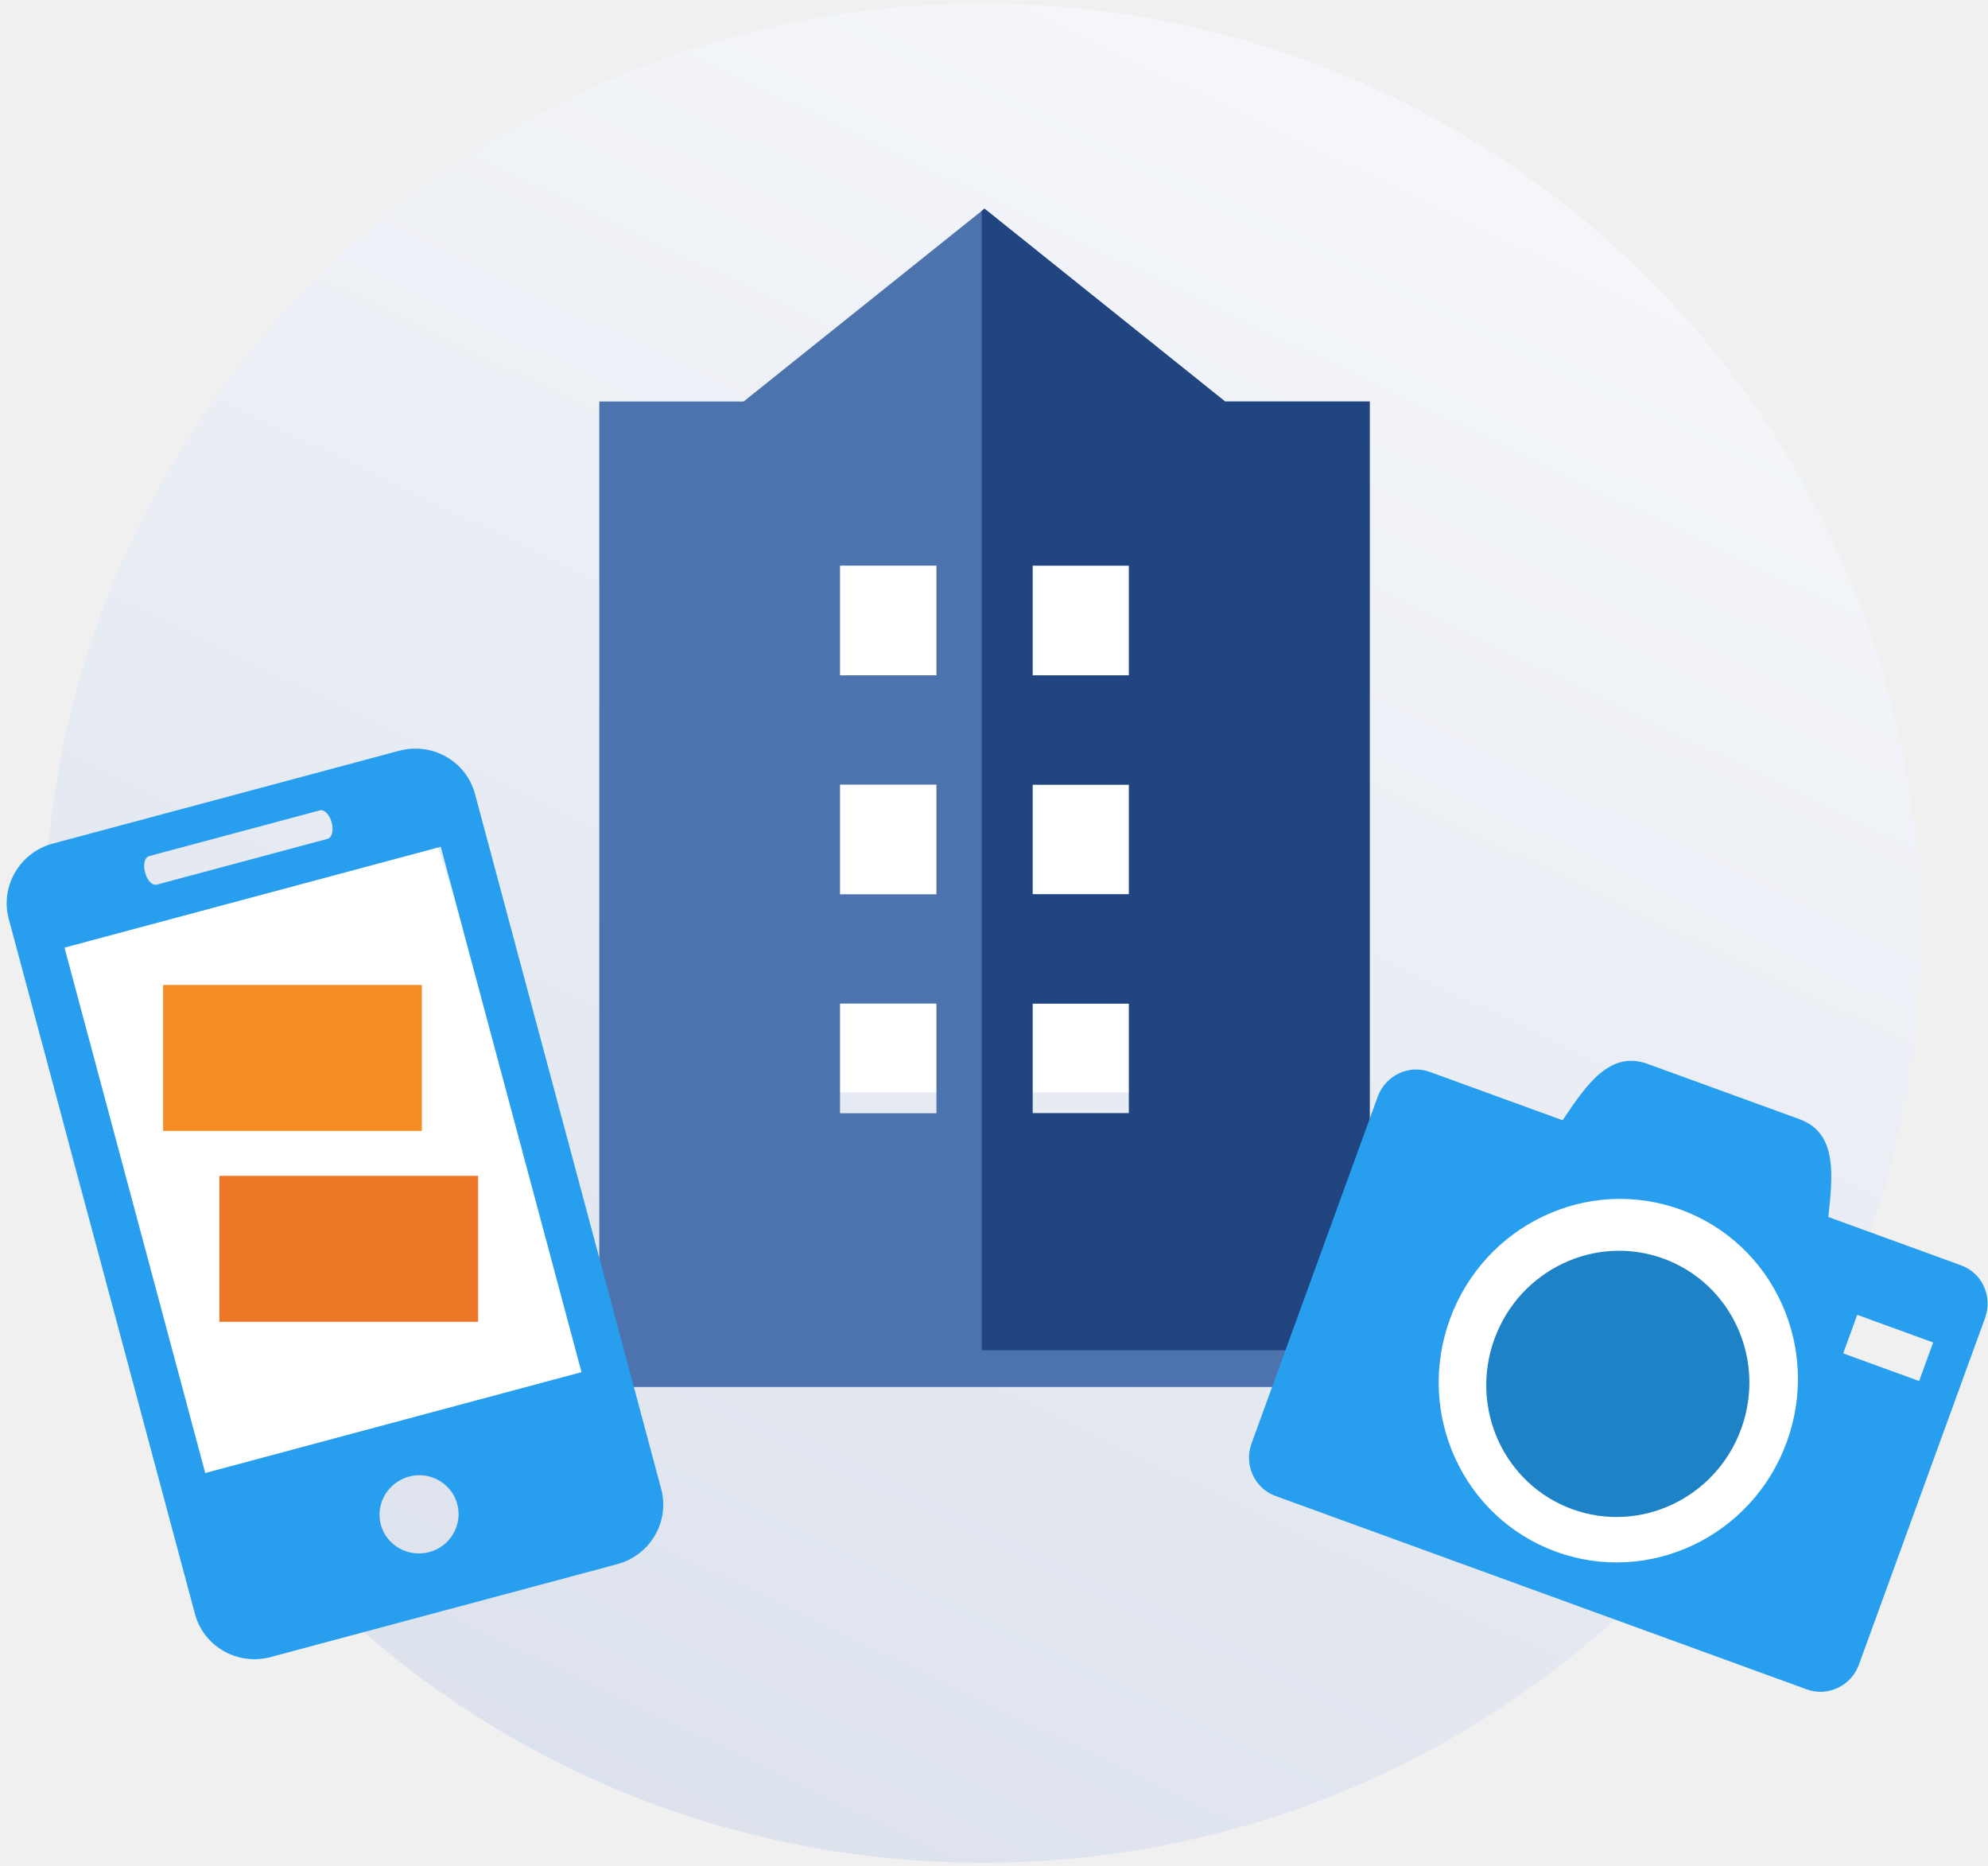
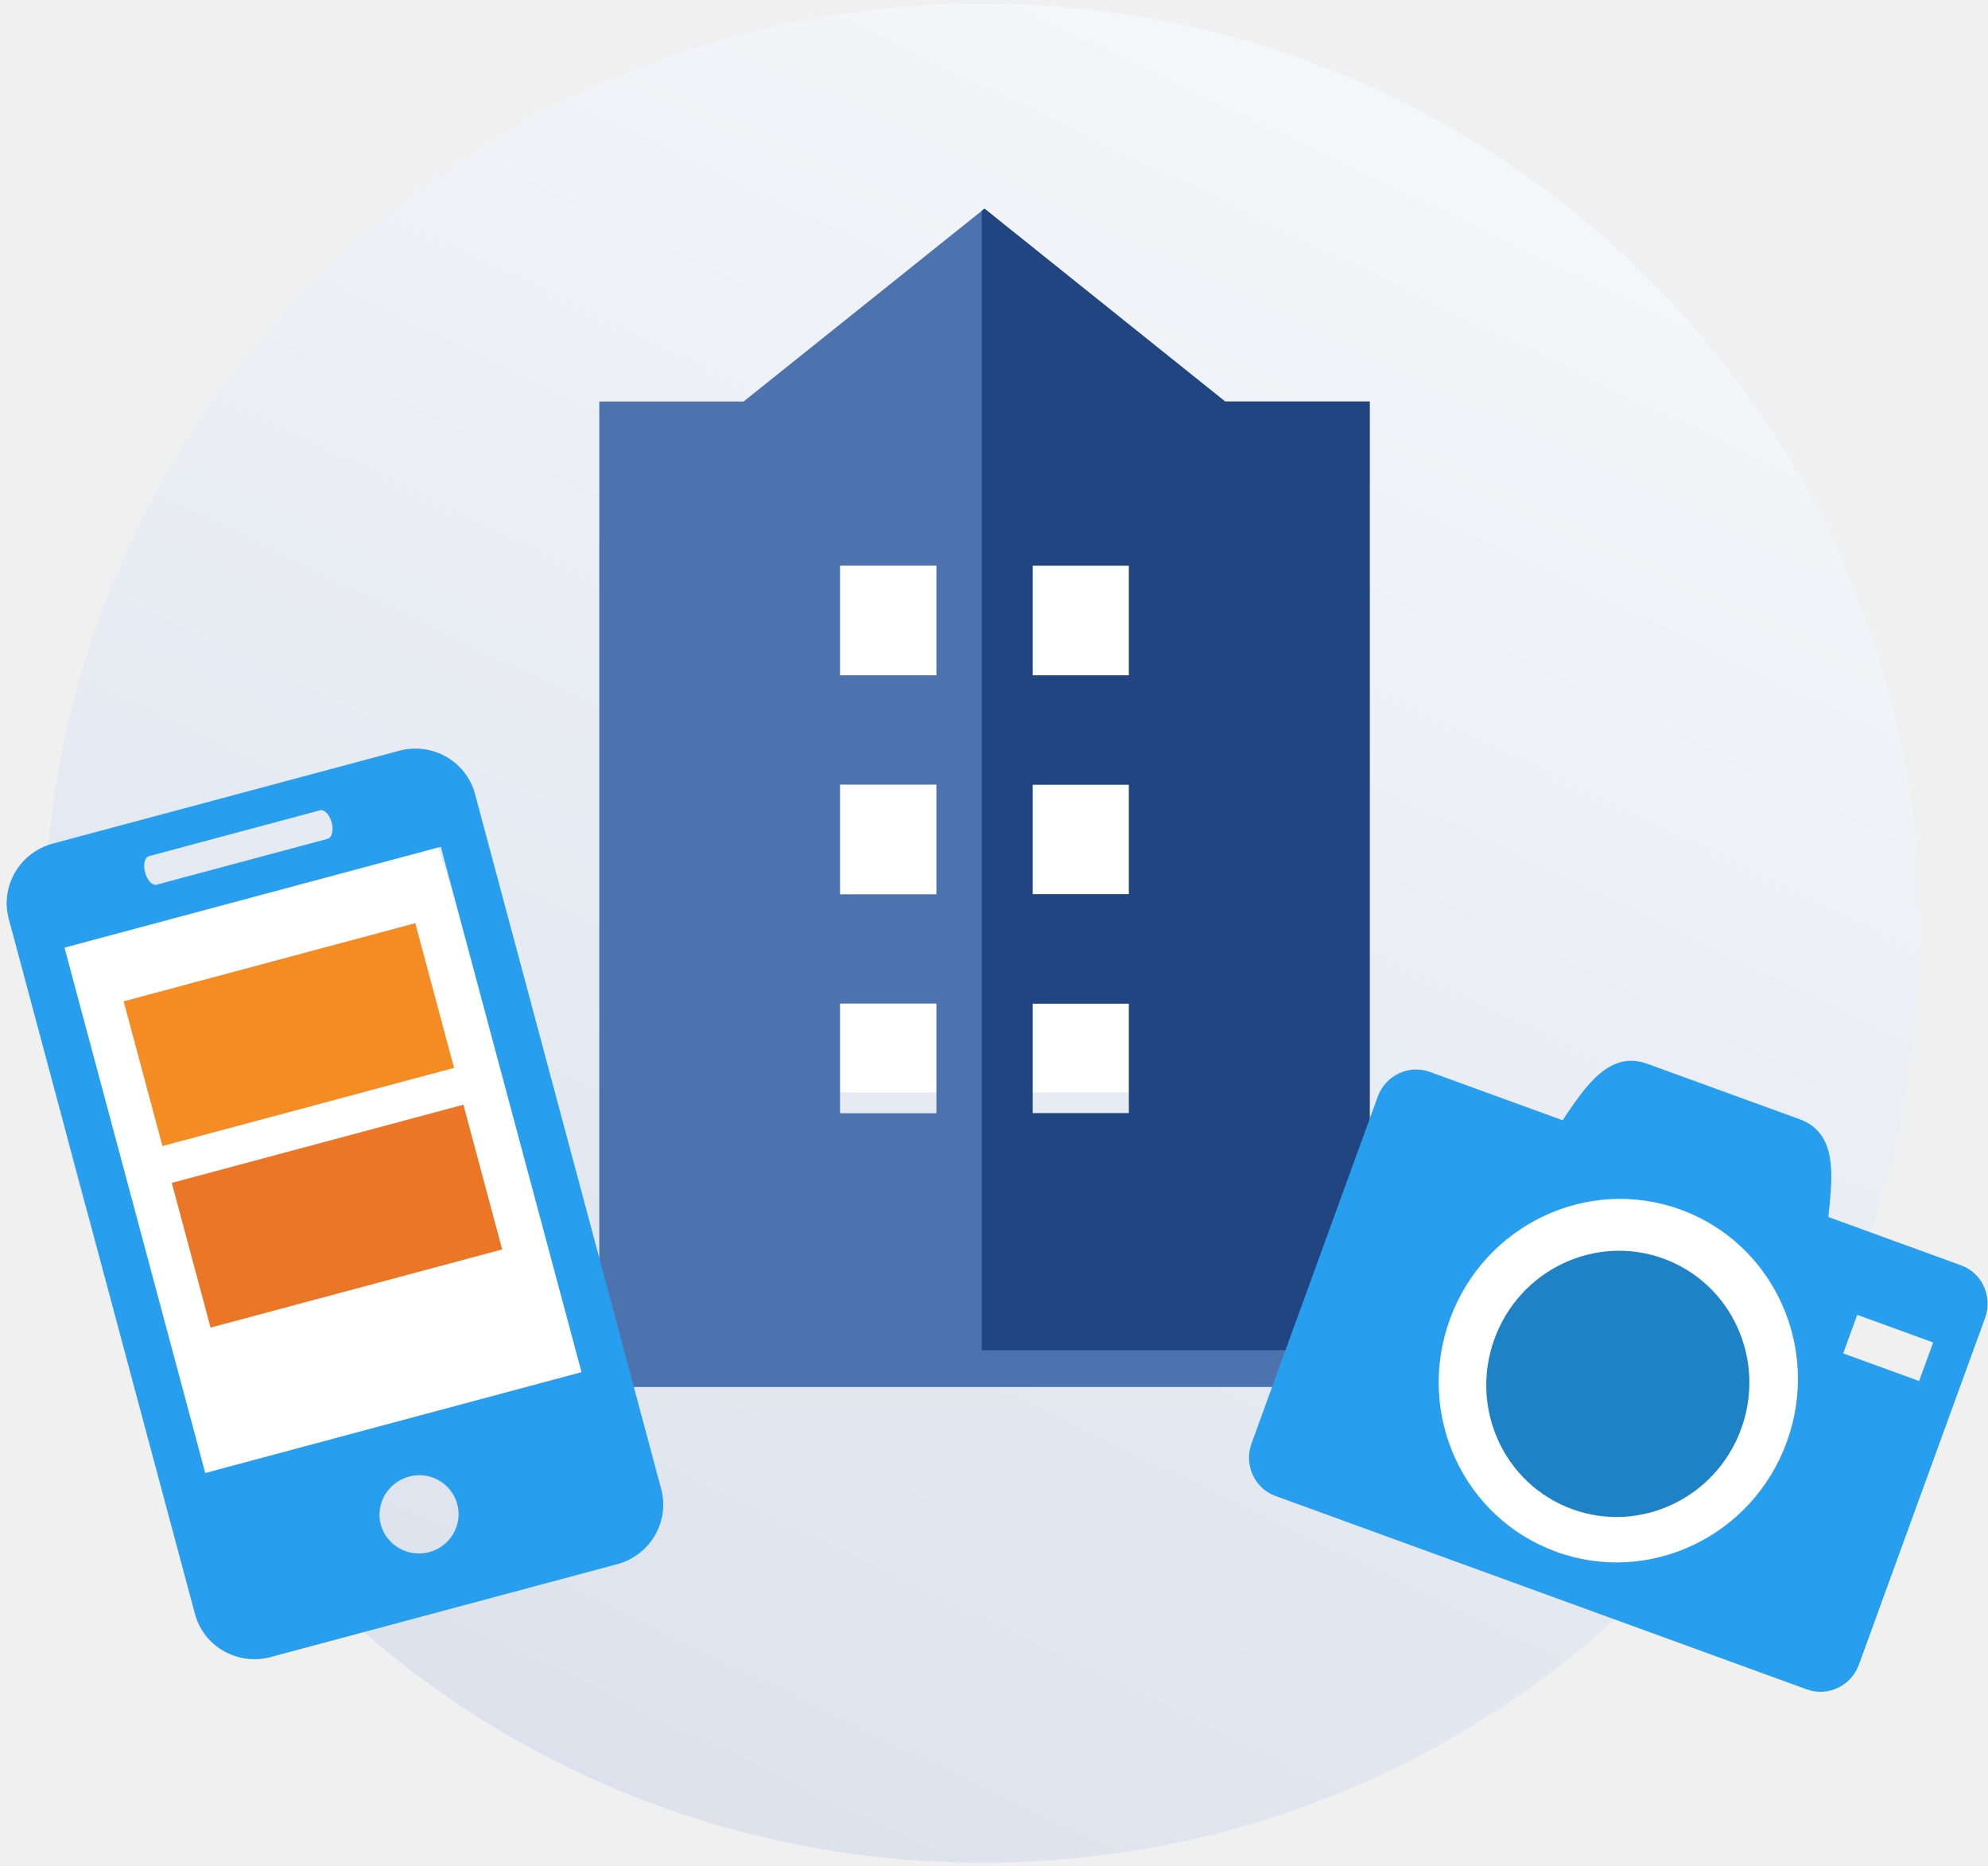
<svg xmlns="http://www.w3.org/2000/svg" xmlns:xlink="http://www.w3.org/1999/xlink" width="162px" height="152px" viewBox="0 0 162 152" version="1.1">
  <defs>
    <linearGradient x1="91.406%" y1="-32.876%" x2="16.335%" y2="123.197%" id="linearGradient-1">
      <stop stop-color="#FFFFFF" offset="0%" />
      <stop stop-color="#D5DCE9" offset="100%" />
    </linearGradient>
    <path d="M51.83,15.71 L32.225,0 L12.596,15.71 L0.836,15.71 L0.836,96 L24.381,96 L40.069,96 L63.614,96 L63.614,15.71 L51.83,15.71 Z M20.453,64.761 L28.309,64.761 L28.309,73.694 L20.453,73.694 L20.453,64.761 Z M20.453,46.921 L28.309,46.921 L28.309,55.855 L20.453,55.855 L20.453,46.921 Z M20.453,29.082 L28.309,29.082 L28.309,38.016 L20.453,38.016 L20.453,29.082 Z M36.141,64.761 L43.998,64.761 L43.998,73.694 L36.141,73.694 L36.141,64.761 Z M36.141,46.921 L43.998,46.921 L43.998,55.855 L36.141,55.855 L36.141,46.921 Z M36.141,29.082 L43.998,29.082 L43.998,38.016 L36.141,38.016 L36.141,29.082 Z" id="path-2" />
  </defs>
  <g id="Page-1" stroke="none" stroke-width="1" fill="none" fill-rule="evenodd">
    <g id="6-Shares" transform="translate(-432, -425)">
      <g id="Group" transform="translate(432, 425)">
        <ellipse id="Oval-298-Copy" fill="url(#linearGradient-1)" cx="80.041" cy="76.024" rx="76.442" ry="75.729" />
        <rect id="Rectangle-194" fill="#FFFFFF" x="63" y="39" width="39" height="50" />
        <g id="Rectangle-195" transform="translate(48, 17)">
          <mask id="mask-3" fill="white">
            <use xlink:href="#path-2" />
          </mask>
          <use id="Mask" fill="#4D73AE" xlink:href="#path-2" />
          <rect fill="#204581" mask="url(#mask-3)" x="32" y="-3" width="37" height="96" />
        </g>
-         <g transform="translate(0, 61)">
-           <path d="M34.833,5.488 L2.75,15.549 L16.5,61.28 L51.333,54.878 L34.833,5.488 Z" id="Path-722" fill="#FFFFFF" />
-           <path d="M32.531,0.163 L4.303,7.726 C1.605,8.449 0.002,11.205 0.713,13.859 L15.885,70.482 C16.599,73.147 19.363,74.72 22.061,73.997 L50.288,66.434 C52.986,65.711 54.592,62.967 53.878,60.302 L38.706,3.678 C37.995,1.025 35.229,-0.56 32.531,0.163 L32.531,0.163 Z M12.146,8.748 L26.074,5.016 C26.431,4.92 26.857,5.362 27.028,5.999 C27.202,6.648 27.054,7.244 26.696,7.34 L12.769,11.072 C12.409,11.169 11.994,10.723 11.821,10.074 C11.65,9.437 11.786,8.844 12.146,8.748 L12.146,8.748 Z M34.986,65.447 C33.266,65.908 31.488,64.906 31.033,63.21 C30.578,61.51 31.617,59.753 33.337,59.293 C35.042,58.836 36.808,59.841 37.263,61.54 C37.718,63.237 36.691,64.991 34.986,65.447 L34.986,65.447 Z M5.256,16.203 L35.919,7.987 L47.387,50.788 L16.725,59.004 L5.256,16.203 Z" id="iphone26" fill="#279EEE" />
-           <rect id="Rectangle-169" fill="#F58C23" x="13.293" y="19.245" width="21.083" height="11.89" />
-           <rect id="Rectangle-169-Copy" fill="#EB7626" x="17.877" y="34.794" width="21.083" height="11.89" />
-         </g>
+         <path d="M34.833,66.488 L2.75,76.549 L16.5,122.28 L51.333,115.878 L34.833,66.488 Z" id="Path-722" fill="#FFFFFF" />
+         <path d="M32.531,61.163 L4.303,68.726 C1.605,69.449 0.002,72.205 0.713,74.859 L15.885,131.482 C16.599,134.147 19.363,135.72 22.061,134.997 L50.288,127.434 C52.986,126.711 54.592,123.967 53.878,121.302 L38.706,64.678 C37.995,62.025 35.229,60.44 32.531,61.163 L32.531,61.163 Z M12.146,69.748 L26.074,66.016 C26.431,65.92 26.857,66.362 27.028,66.999 C27.202,67.648 27.054,68.244 26.696,68.34 L12.769,72.072 C12.409,72.169 11.994,71.723 11.821,71.074 C11.65,70.437 11.786,69.844 12.146,69.748 L12.146,69.748 Z M34.986,126.447 C33.266,126.908 31.488,125.906 31.033,124.21 C30.578,122.51 31.617,120.753 33.337,120.293 C35.042,119.836 36.808,120.841 37.263,122.54 C37.718,124.237 36.691,125.991 34.986,126.447 L34.986,126.447 Z M5.256,77.203 L35.919,68.987 L47.387,111.788 L16.725,120.004 L5.256,77.203 Z" id="iphone26" fill="#279EEE" />
        <g id="Oval-146-+-camera44-+-Path-Copy-26" transform="translate(133, 109.5) rotate(7) translate(-133, -109.5) translate(102, 82)">
          <ellipse id="Oval-146" fill="#FFFFFF" cx="31" cy="28.432" rx="17.119" ry="17.246" />
          <g id="camera44-+-Path-Copy-26" transform="translate(31, 27.5) rotate(13) translate(-31, -27.5) translate(4.626866, 5.59322)">
            <g id="camera44" fill="#279EEE">
              <path d="M49.379,6.71 L37.857,6.71 C37.035,3.368 36.212,0.026 32.92,0.026 L19.752,0.026 C16.46,0.026 15.637,3.368 14.814,6.71 L3.292,6.71 C1.481,6.71 0,8.214 0,10.053 L0,40.131 C0,41.97 1.481,43.474 3.292,43.474 L49.379,43.474 C51.19,43.474 52.672,41.97 52.672,40.131 L52.672,10.053 C52.672,8.214 51.19,6.71 49.379,6.71 L49.379,6.71 Z M26.336,39.923 C18.268,39.923 11.727,33.283 11.727,25.092 C11.727,16.901 18.268,10.261 26.336,10.261 C34.403,10.261 40.944,16.901 40.944,25.092 C40.944,33.283 34.404,39.923 26.336,39.923 L26.336,39.923 Z M42.796,13.394 L49.379,13.394 L49.379,16.737 L42.796,16.737 L42.796,13.394 Z" id="Fill-1" />
            </g>
            <path d="M15.688,25.353 C15.688,31.352 20.478,36.215 26.387,36.215 C32.296,36.215 37.086,31.352 37.086,25.353 C37.086,19.354 32.296,14.491 26.387,14.491 C20.478,14.491 15.688,19.354 15.688,25.353 L15.688,25.353 Z" id="Path-Copy-26" fill="#1D82C6" />
          </g>
        </g>
+         <rect id="Rectangle-285" fill="#F58C23" transform="translate(23.53858, 84.28841) rotate(-15) translate(-23.53858, -84.28841) " x="11.238" y="78.185" width="24.602" height="12.207" />
+         <rect id="Rectangle-285-Copy" fill="#EB7626" transform="translate(27.46142, 99.07902) rotate(-15) translate(-27.46142, -99.07902) " x="15.16" y="92.976" width="24.602" height="12.207" />
      </g>
    </g>
  </g>
</svg>
